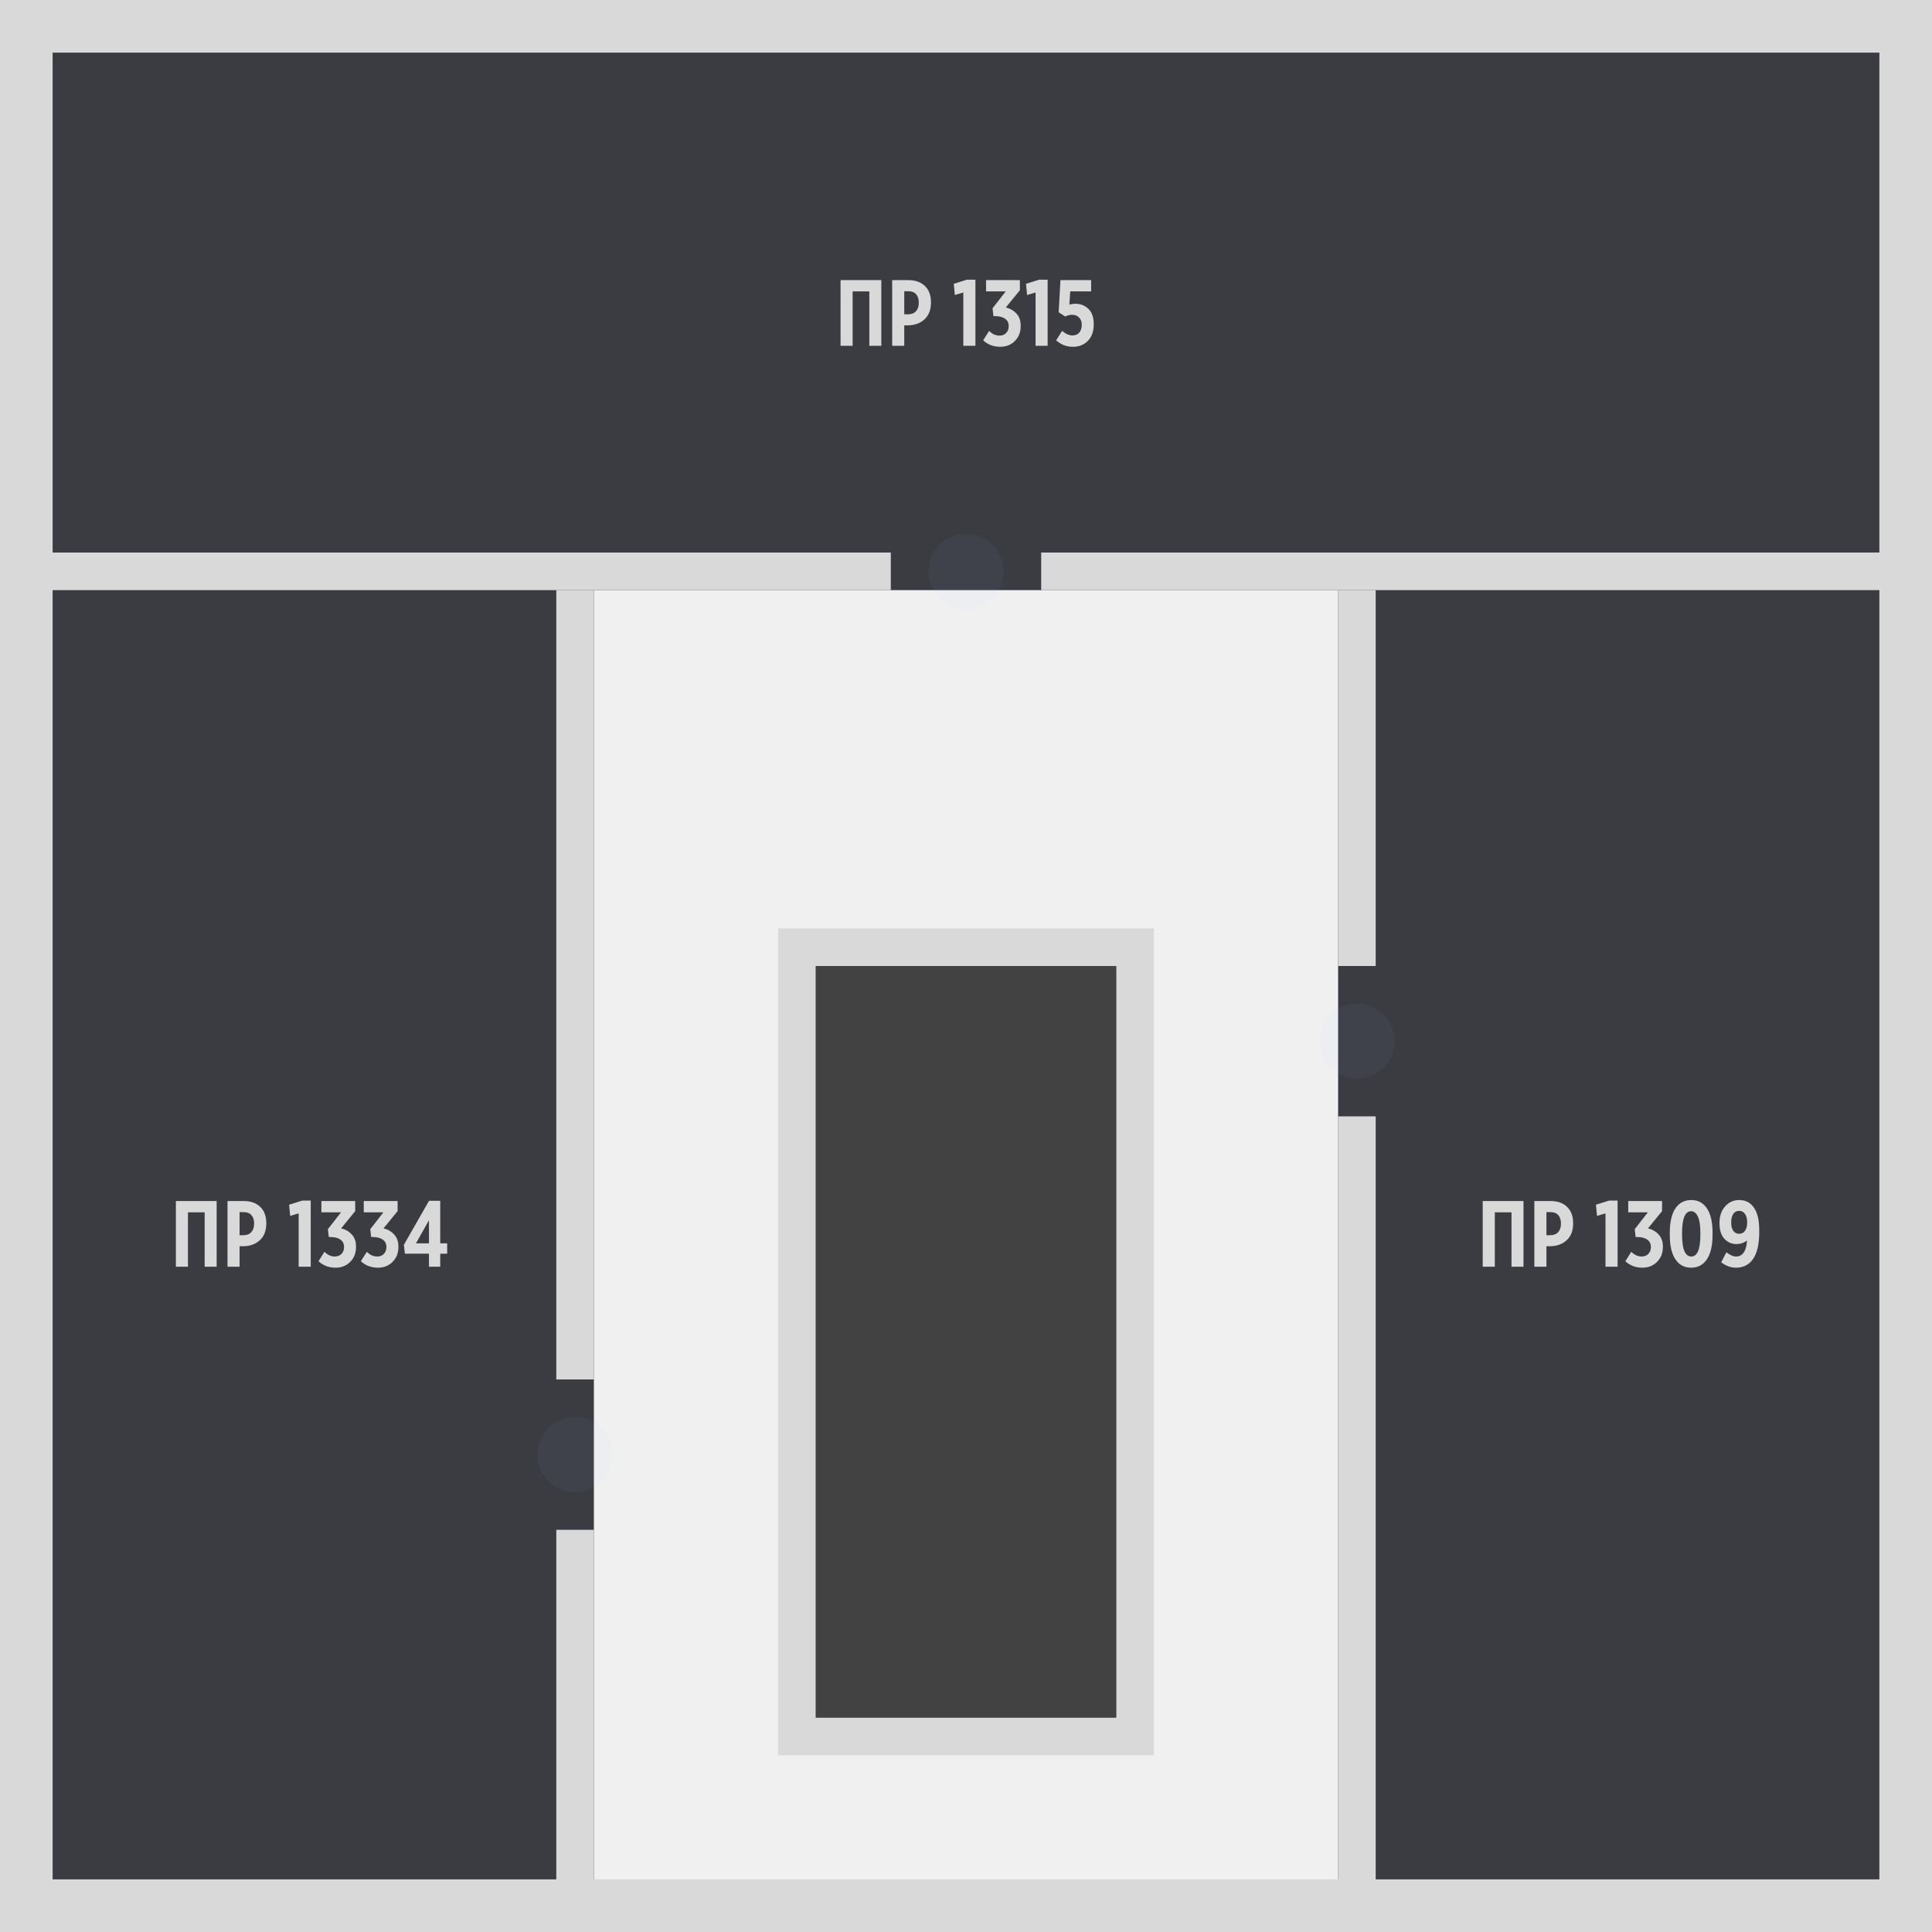
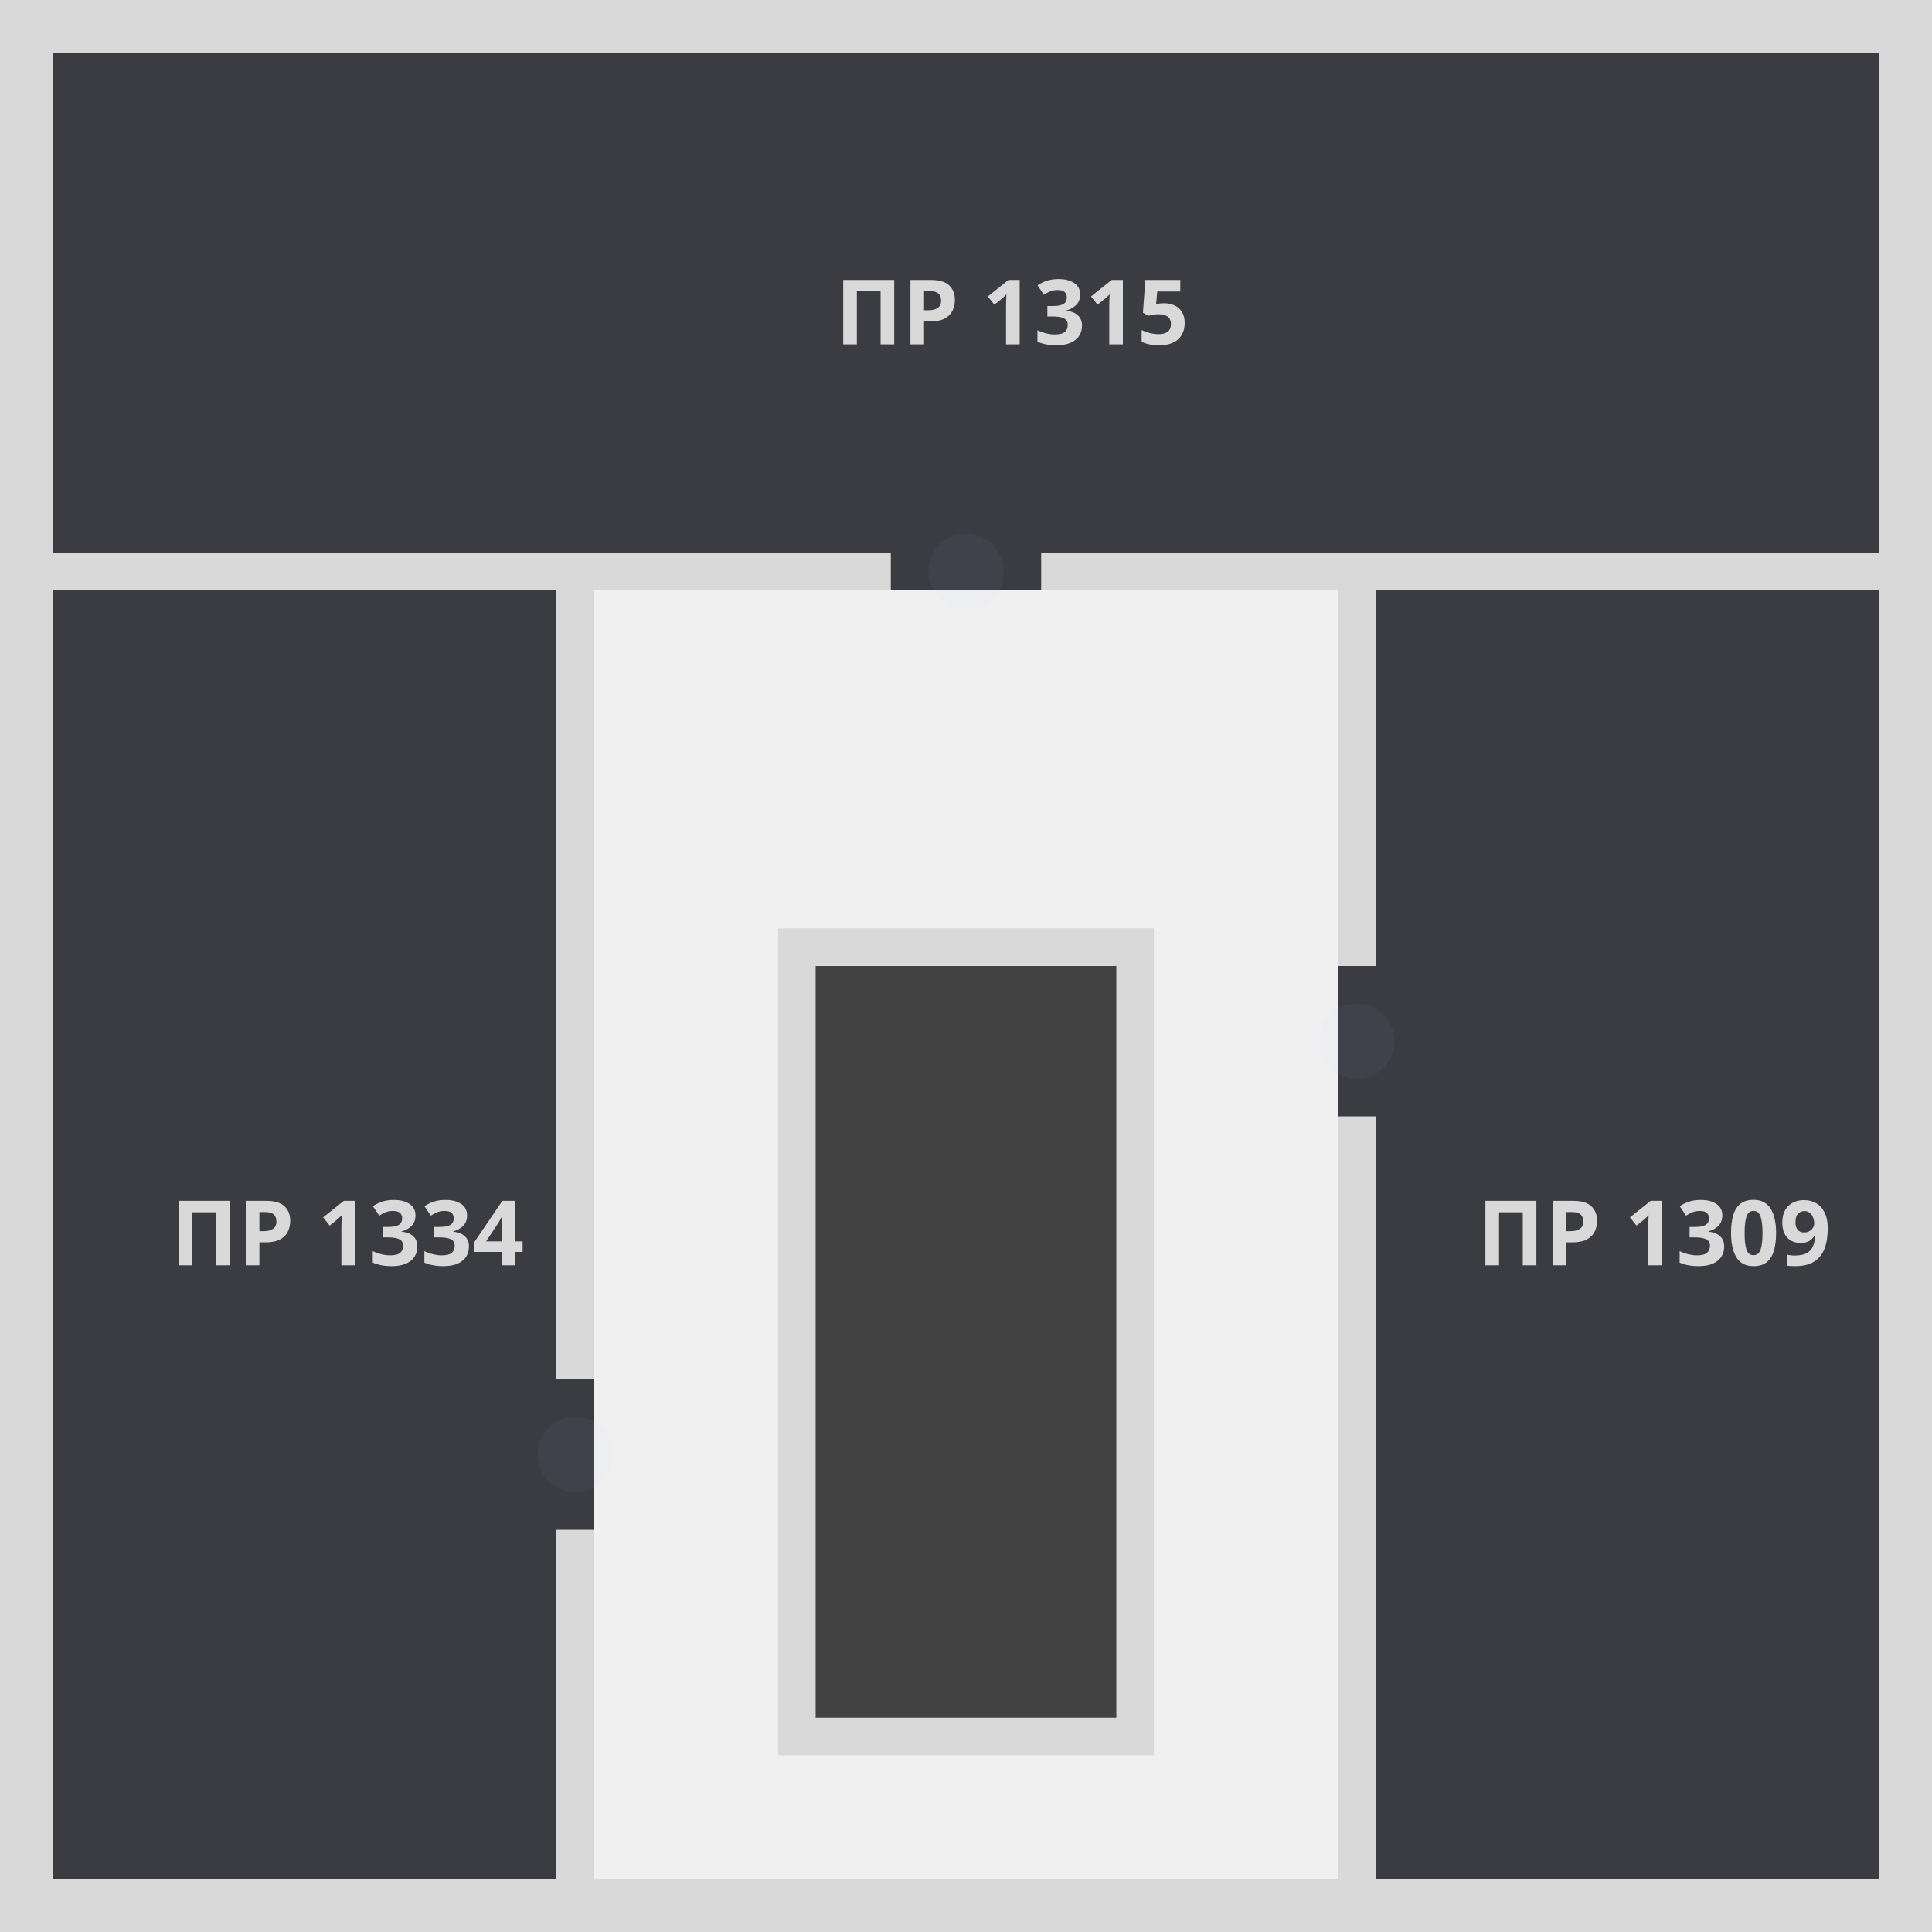
<svg xmlns="http://www.w3.org/2000/svg" width="514" height="514" viewBox="0 0 514 514" fill="none">
  <g id="new-plan" clip-path="url(#clip0_56_19)">
    <rect id="pr1309" x="356" y="147" width="151" height="360" fill="#3B3C41" />
    <rect id="pr1334" x="7" y="147" width="151" height="360" fill="#3B3C41" />
    <rect id="pr1315" x="7" y="7" width="500" height="150" fill="#3B3C41" />
    <rect id="Rectangle 1" x="212" y="252" width="90" height="210" fill="#424242" stroke="#D9D9D9" stroke-width="10" />
    <path id="Rectangle 5" d="M7 7H507V507H7V7Z" stroke="#D9D9D9" stroke-width="14" />
    <path id="Vector 1" d="M7 152L237 152" stroke="#D9D9D9" stroke-width="10" />
    <path id="Vector 2" d="M277 152H507" stroke="#D9D9D9" stroke-width="10" />
    <path id="Vector 5" d="M153 157L153 367" stroke="#D9D9D9" stroke-width="10" />
    <path id="Vector 5_2" d="M153 407L153 507" stroke="#D9D9D9" stroke-width="10" />
    <path id="Vector 6" d="M361 507L361 297" stroke="#D9D9D9" stroke-width="10" />
    <path id="Vector 7" d="M361 257L361 157" stroke="#D9D9D9" stroke-width="10" />
    <circle id="pr1309-v1" cx="361" cy="277" r="10" fill="#9CBBFF" fill-opacity="0.05" />
    <circle id="pr1334-v1" cx="153" cy="387" r="10" fill="#9CBBFF" fill-opacity="0.05" />
    <circle id="pr1315-v1" cx="257" cy="152" r="10" fill="#9CBBFF" fill-opacity="0.05" />
-     <path id="t-pr1309" d="M394.471 337V319.528H405.319V337H402.127V322.528H397.687V337H394.471ZM408.206 337V319.528H412.502C414.358 319.528 415.822 320.04 416.894 321.064C417.982 322.088 418.526 323.544 418.526 325.432V325.48C418.526 327.384 417.974 328.856 416.87 329.896C415.782 330.936 414.358 331.488 412.598 331.552H411.422V337H408.206ZM411.422 328.624H412.382C413.326 328.624 414.046 328.352 414.542 327.808C415.038 327.248 415.286 326.496 415.286 325.552V325.528C415.286 324.552 415.046 323.8 414.566 323.272C414.086 322.728 413.366 322.464 412.406 322.48H411.422V328.624ZM427.135 337V322.816L424.879 323.488L424.591 320.512L428.095 319.408H430.351V337H427.135ZM436.952 337.264C435.16 337.264 433.648 336.688 432.416 335.536L434 333.04C434.832 333.872 435.752 334.288 436.76 334.288C437.48 334.288 438.064 334.064 438.512 333.616C438.976 333.152 439.208 332.536 439.208 331.768V331.72C439.208 330.888 438.888 330.248 438.248 329.8C437.624 329.336 436.712 329.104 435.512 329.104H435.152L434.912 327.016L438.416 322.528H433.184V319.528H442.184V322.216L438.44 326.8C439.592 327.072 440.536 327.616 441.272 328.432C442.024 329.232 442.4 330.296 442.4 331.624V331.72C442.4 333.368 441.88 334.704 440.84 335.728C439.816 336.752 438.52 337.264 436.952 337.264ZM449.929 337.264C448.121 337.264 446.721 336.52 445.729 335.032C444.737 333.544 444.241 331.392 444.241 328.576V327.976C444.241 325.144 444.737 322.984 445.729 321.496C446.737 320.008 448.145 319.264 449.953 319.264C451.745 319.264 453.137 320.008 454.129 321.496C455.121 322.984 455.617 325.136 455.617 327.952V328.552C455.617 331.384 455.113 333.544 454.105 335.032C453.113 336.52 451.721 337.264 449.929 337.264ZM449.953 334.288C451.569 334.288 452.377 332.352 452.377 328.48V328.072C452.377 326.056 452.153 324.584 451.705 323.656C451.257 322.712 450.665 322.24 449.929 322.24C448.313 322.24 447.505 324.176 447.505 328.048V328.456C447.505 332.344 448.321 334.288 449.953 334.288ZM461.898 334.288C462.762 334.288 463.442 333.92 463.938 333.184C464.434 332.448 464.714 331.392 464.778 330.016C463.994 330.656 463.05 330.976 461.946 330.976C460.698 330.976 459.634 330.504 458.754 329.56C457.89 328.616 457.458 327.24 457.458 325.432V325.36C457.458 323.568 457.954 322.104 458.946 320.968C459.954 319.832 461.194 319.264 462.666 319.264C464.074 319.264 465.21 319.712 466.074 320.608C466.73 321.296 467.218 322.168 467.538 323.224C467.874 324.28 468.042 325.704 468.042 327.496V327.736C468.042 330.936 467.498 333.328 466.41 334.912C465.338 336.48 463.826 337.264 461.874 337.264C460.482 337.264 459.162 336.784 457.914 335.824L459.306 333.16C460.234 333.912 461.098 334.288 461.898 334.288ZM462.69 328.24C463.362 328.24 463.882 327.976 464.25 327.448C464.634 326.92 464.826 326.176 464.826 325.216V325.192C464.826 324.232 464.634 323.488 464.25 322.96C463.882 322.416 463.362 322.144 462.69 322.144C462.018 322.144 461.498 322.416 461.13 322.96C460.762 323.488 460.578 324.232 460.578 325.192V325.216C460.578 326.176 460.762 326.92 461.13 327.448C461.514 327.976 462.034 328.24 462.69 328.24Z" fill="#D9D9D9" />
-     <path id="t-pr1334" d="M46.792 337V319.528H57.64V337H54.448V322.528H50.008V337H46.792ZM60.526 337V319.528H64.822C66.678 319.528 68.142 320.04 69.214 321.064C70.302 322.088 70.846 323.544 70.846 325.432V325.48C70.846 327.384 70.294 328.856 69.19 329.896C68.102 330.936 66.678 331.488 64.918 331.552H63.742V337H60.526ZM63.742 328.624H64.702C65.646 328.624 66.366 328.352 66.862 327.808C67.358 327.248 67.606 326.496 67.606 325.552V325.528C67.606 324.552 67.366 323.8 66.886 323.272C66.406 322.728 65.686 322.464 64.726 322.48H63.742V328.624ZM79.455 337V322.816L77.199 323.488L76.911 320.512L80.415 319.408H82.671V337H79.455ZM89.272 337.264C87.48 337.264 85.968 336.688 84.736 335.536L86.32 333.04C87.152 333.872 88.072 334.288 89.08 334.288C89.8 334.288 90.384 334.064 90.832 333.616C91.296 333.152 91.528 332.536 91.528 331.768V331.72C91.528 330.888 91.208 330.248 90.568 329.8C89.944 329.336 89.032 329.104 87.832 329.104H87.472L87.232 327.016L90.736 322.528H85.504V319.528H94.504V322.216L90.76 326.8C91.912 327.072 92.856 327.616 93.592 328.432C94.344 329.232 94.72 330.296 94.72 331.624V331.72C94.72 333.368 94.2 334.704 93.16 335.728C92.136 336.752 90.84 337.264 89.272 337.264ZM100.546 337.264C98.754 337.264 97.242 336.688 96.01 335.536L97.594 333.04C98.426 333.872 99.346 334.288 100.354 334.288C101.074 334.288 101.658 334.064 102.106 333.616C102.57 333.152 102.802 332.536 102.802 331.768V331.72C102.802 330.888 102.482 330.248 101.842 329.8C101.218 329.336 100.306 329.104 99.106 329.104H98.746L98.506 327.016L102.01 322.528H96.778V319.528H105.778V322.216L102.034 326.8C103.186 327.072 104.13 327.616 104.866 328.432C105.618 329.232 105.994 330.296 105.994 331.624V331.72C105.994 333.368 105.474 334.704 104.434 335.728C103.41 336.752 102.114 337.264 100.546 337.264ZM114.123 337V333.544H107.715L107.451 331.168L114.147 319.456H117.123V330.784H118.971V333.544H117.123V337H114.123ZM110.667 330.784H114.123V324.64L110.667 330.784Z" fill="#D9D9D9" />
-     <path id="t-pr1315" d="M223.624 92V74.528H234.472V92H231.28V77.528H226.84V92H223.624ZM237.358 92V74.528H241.654C243.51 74.528 244.974 75.04 246.046 76.064C247.134 77.088 247.678 78.544 247.678 80.432V80.48C247.678 82.384 247.126 83.856 246.022 84.896C244.934 85.936 243.51 86.488 241.75 86.552H240.574V92H237.358ZM240.574 83.624H241.534C242.478 83.624 243.198 83.352 243.694 82.808C244.19 82.248 244.438 81.496 244.438 80.552V80.528C244.438 79.552 244.198 78.8 243.718 78.272C243.238 77.728 242.518 77.464 241.558 77.48H240.574V83.624ZM256.287 92V77.816L254.031 78.488L253.743 75.512L257.247 74.408H259.503V92H256.287ZM266.104 92.264C264.312 92.264 262.8 91.688 261.568 90.536L263.152 88.04C263.984 88.872 264.904 89.288 265.912 89.288C266.632 89.288 267.216 89.064 267.664 88.616C268.128 88.152 268.36 87.536 268.36 86.768V86.72C268.36 85.888 268.04 85.248 267.4 84.8C266.776 84.336 265.864 84.104 264.664 84.104H264.304L264.064 82.016L267.568 77.528H262.336V74.528H271.336V77.216L267.592 81.8C268.744 82.072 269.688 82.616 270.424 83.432C271.176 84.232 271.552 85.296 271.552 86.624V86.72C271.552 88.368 271.032 89.704 269.992 90.728C268.968 91.752 267.672 92.264 266.104 92.264ZM275.506 92V77.816L273.25 78.488L272.962 75.512L276.466 74.408H278.722V92H275.506ZM285.443 92.264C283.747 92.264 282.259 91.688 280.979 90.536L282.587 88.016C283.499 88.832 284.419 89.24 285.347 89.24C286.083 89.24 286.675 88.992 287.123 88.496C287.571 87.984 287.795 87.296 287.795 86.432V86.408C287.795 85.576 287.555 84.928 287.075 84.464C286.595 83.984 285.979 83.744 285.227 83.744C284.635 83.744 284.019 83.896 283.379 84.2L281.651 83.072L282.131 74.528H290.291V77.528H284.723L284.507 81.032C285.051 80.888 285.587 80.816 286.115 80.816C287.491 80.816 288.643 81.272 289.571 82.184C290.515 83.08 290.987 84.44 290.987 86.264V86.336C290.987 88.16 290.467 89.608 289.427 90.68C288.387 91.736 287.059 92.264 285.443 92.264Z" fill="#D9D9D9" />
+     <text id="t-pr1309" fill="#D9D9D9" xml:space="preserve" style="white-space: pre" font-family="GothamSSm" font-size="24" font-weight="bold" letter-spacing="0em">
+       <tspan x="393.031" y="336.62">ПР 1309</tspan>
+     </text>
+     <text id="t-pr1334" fill="#D9D9D9" xml:space="preserve" style="white-space: pre" font-family="GothamSSm" font-size="24" font-weight="bold" letter-spacing="0em">
+       <tspan x="45.352" y="336.62">ПР 1334</tspan>
+     </text>
+     <text id="t-pr1315" fill="#D9D9D9" xml:space="preserve" style="white-space: pre" font-family="GothamSSm" font-size="24" font-weight="bold" letter-spacing="0em">
+       <tspan x="222.184" y="91.62">ПР 1315</tspan>
+     </text>
  </g>
  <defs>
    <clipPath id="clip0_56_19">
      <rect width="514" height="514" fill="white" />
    </clipPath>
  </defs>
</svg>
